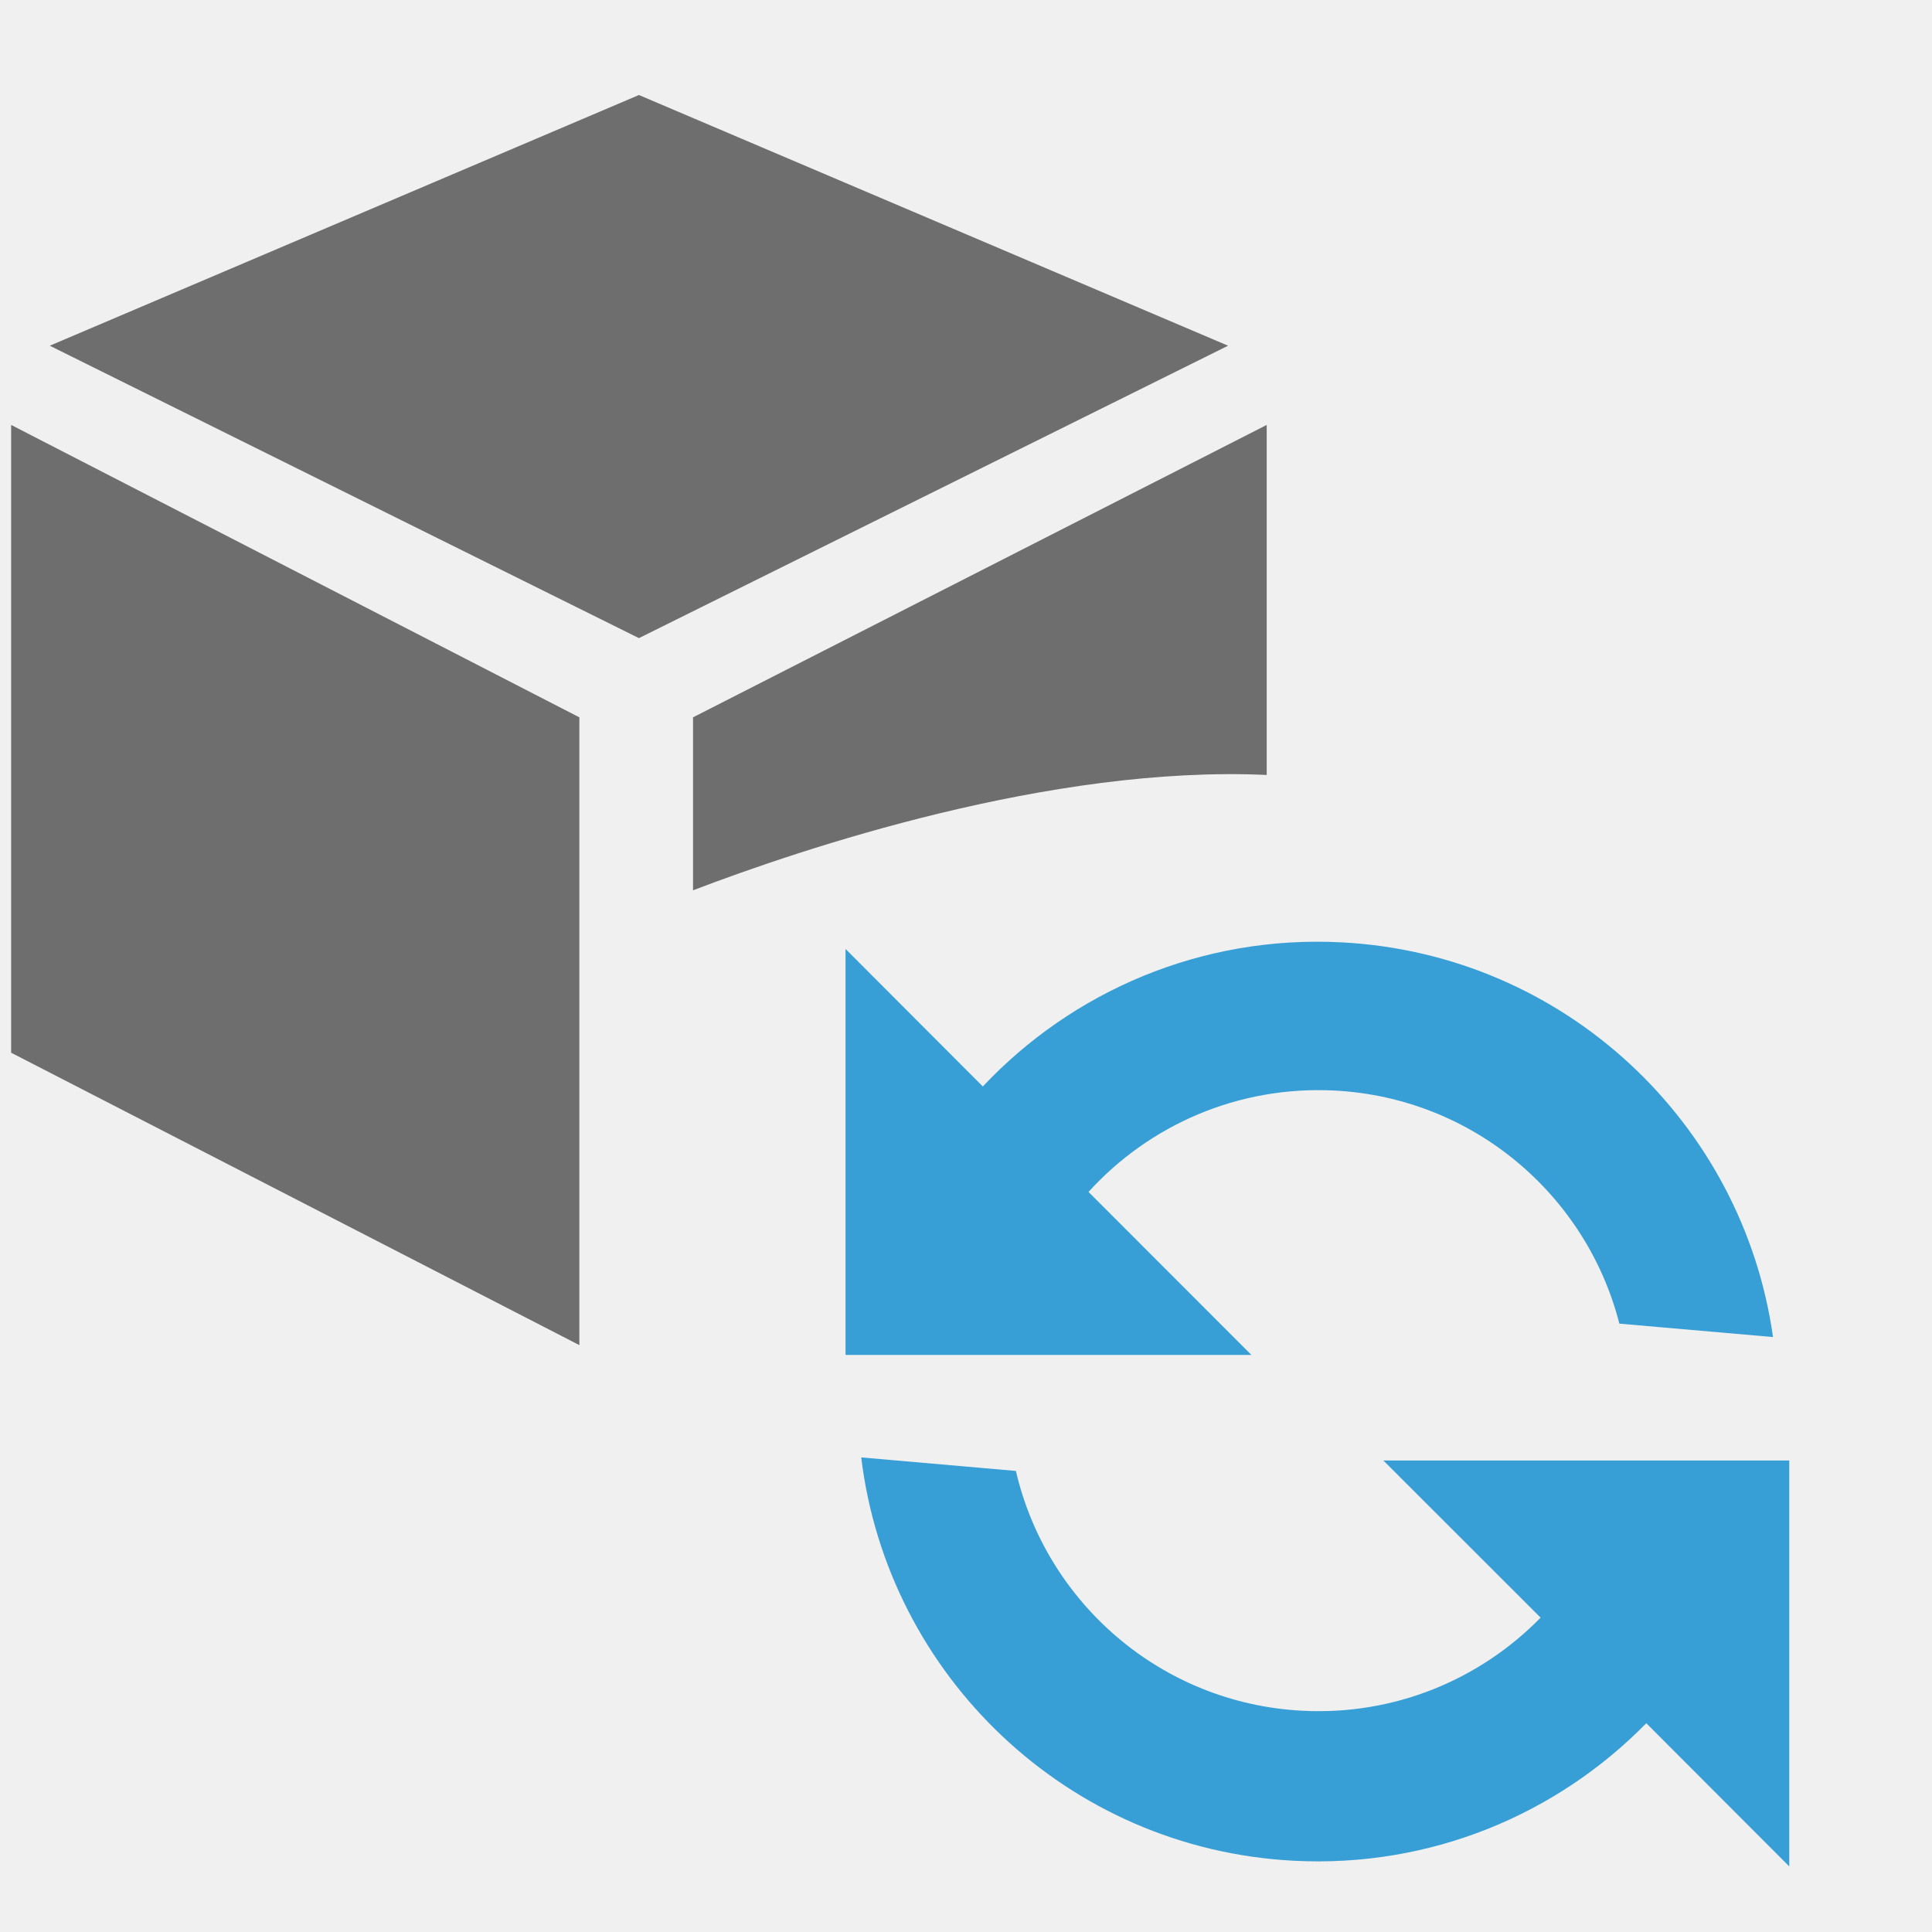
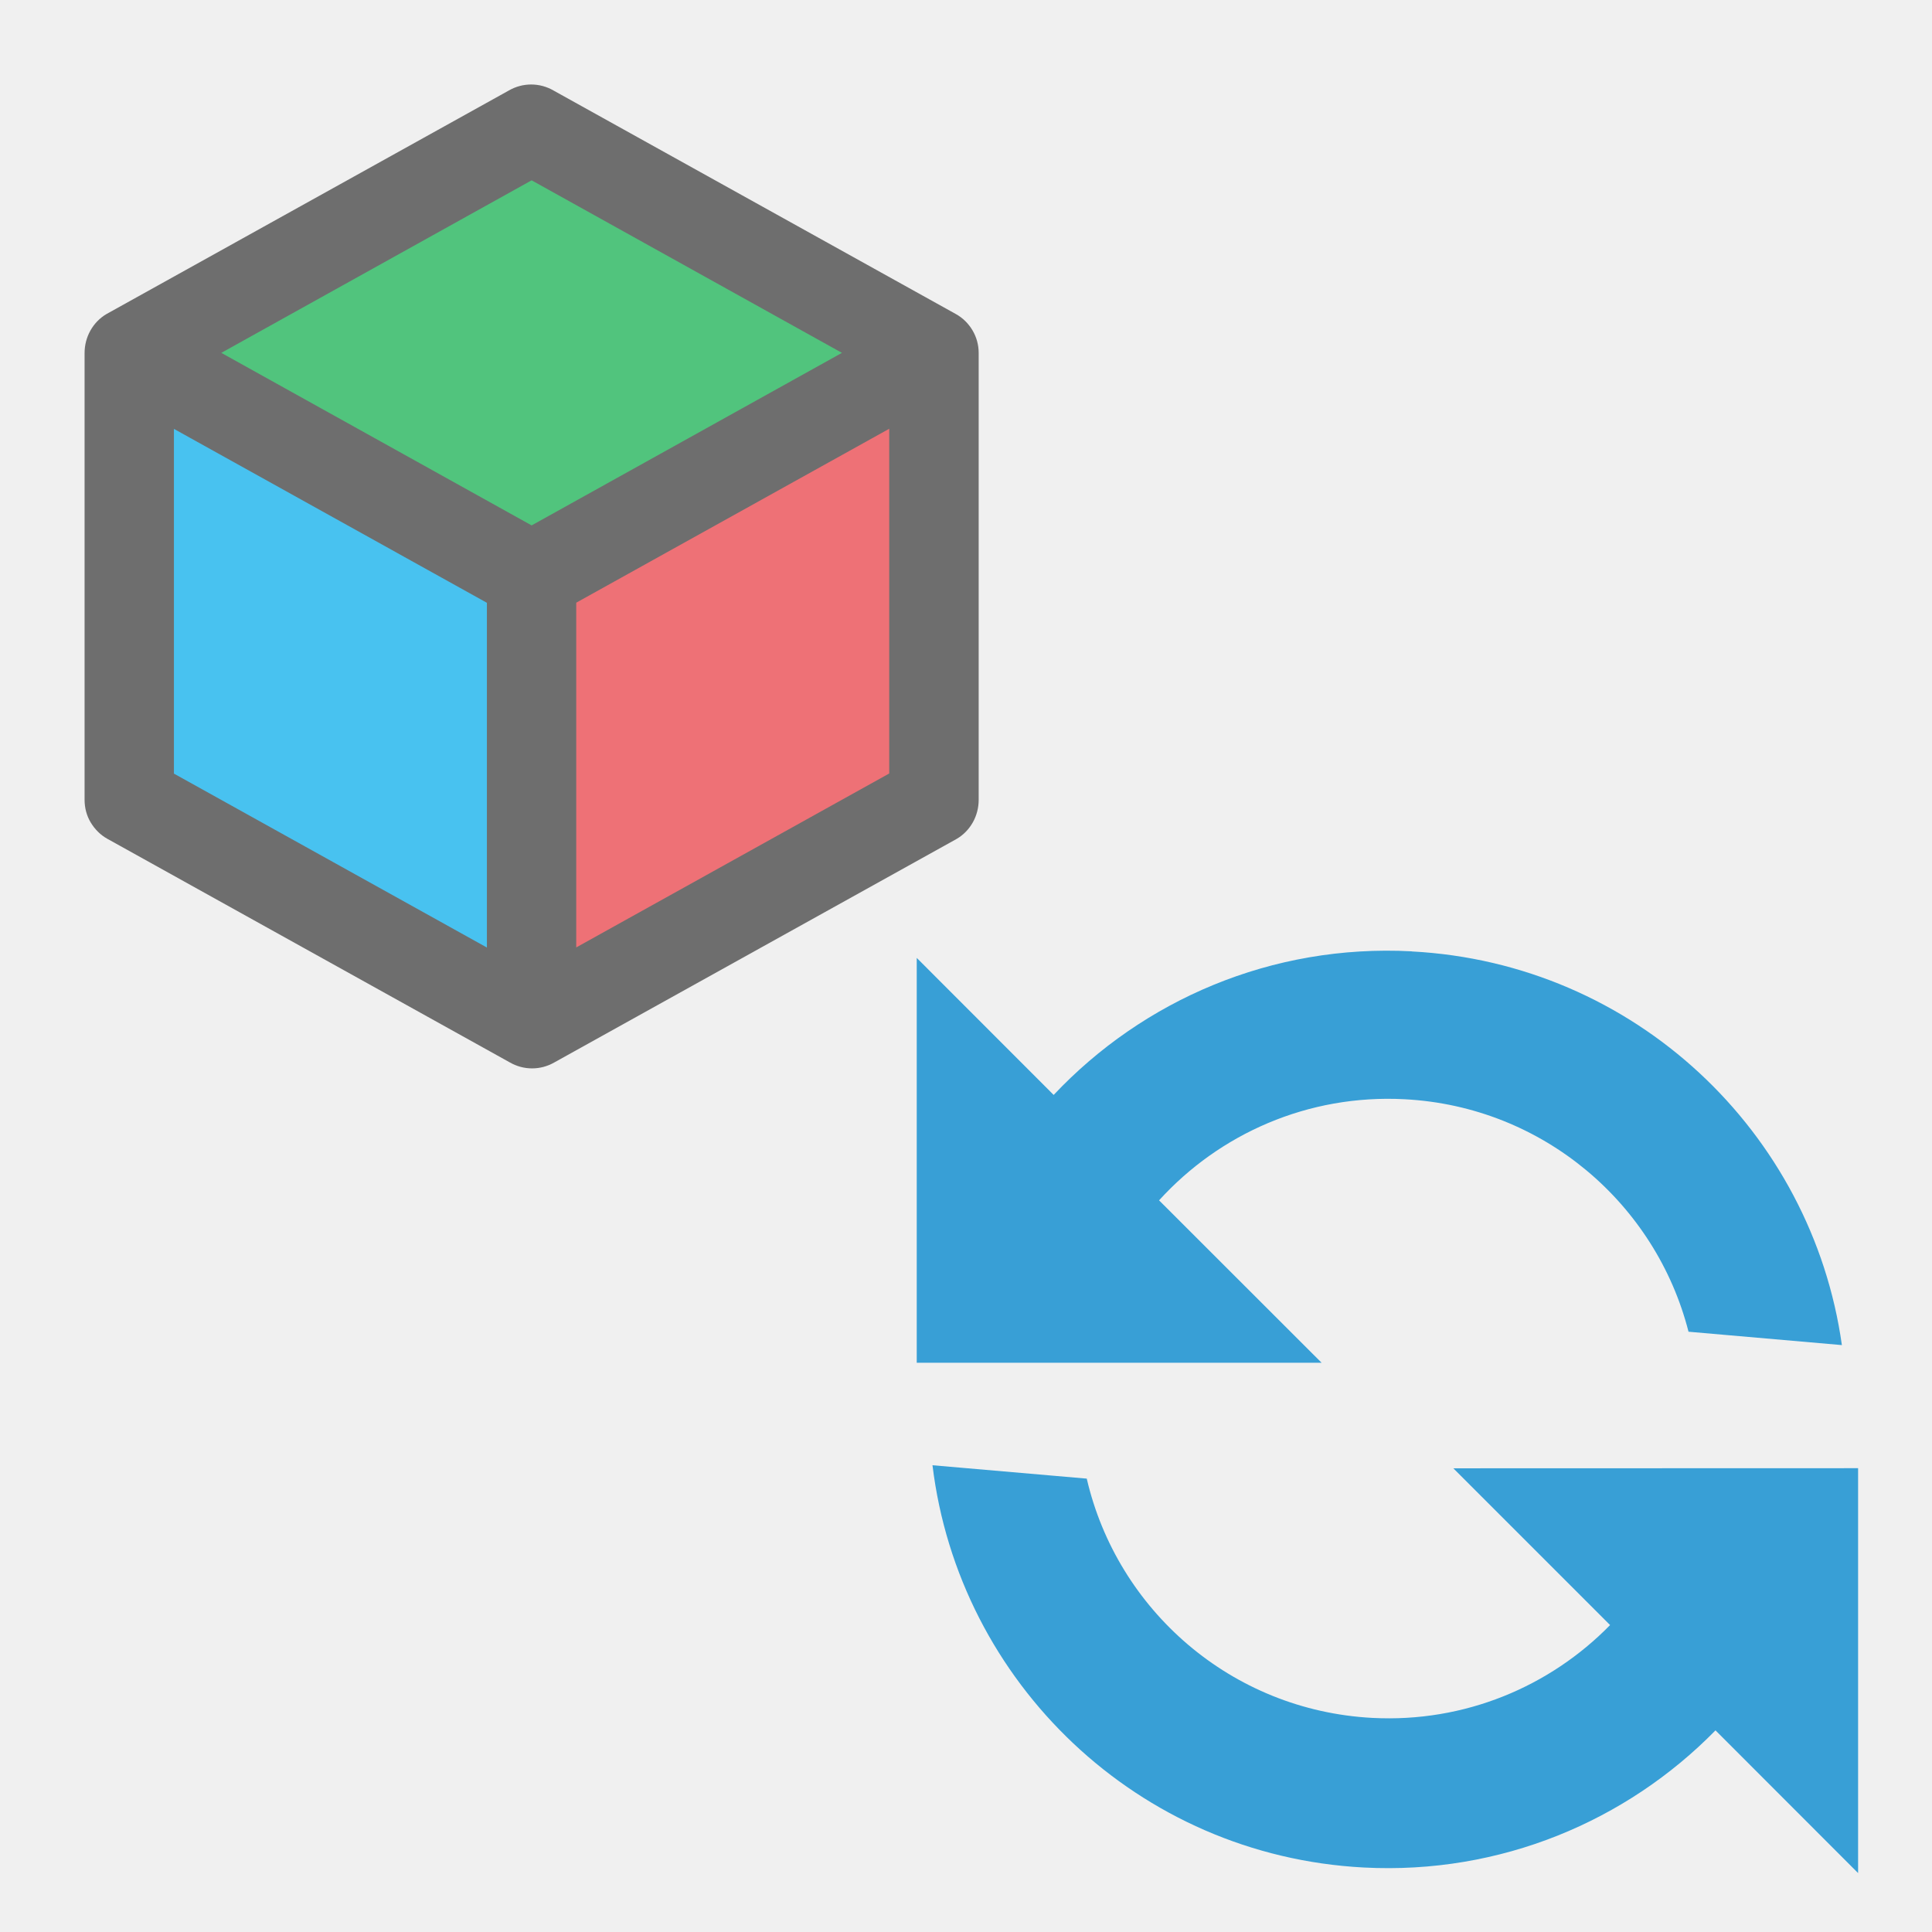
- <svg xmlns="http://www.w3.org/2000/svg" width="17" height="17" viewBox="0 0 17 17" fill="none">
-   <g clip-path="url(#clip0_202_9)">
-     <path fill-rule="evenodd" clip-rule="evenodd" d="M11.146 3.739L6.098 6.312V7.834C7.061 7.466 9.247 6.732 11.146 6.819V3.739Z" fill="#6E6E6E" />
-     <path fill-rule="evenodd" clip-rule="evenodd" d="M5.098 6.312L0.098 3.739V9.263L5.098 11.836V6.312Z" fill="#6E6E6E" />
-     <path fill-rule="evenodd" clip-rule="evenodd" d="M10.806 3.042L5.622 0.836L0.438 3.042L5.622 5.615L10.806 3.042Z" fill="#6E6E6E" />
-     <path fill-rule="evenodd" clip-rule="evenodd" d="M15.744 12.851V16.423L14.486 15.163C13.701 15.964 12.59 16.436 11.383 16.373C9.39 16.269 7.81 14.739 7.578 12.824L8.939 12.943C9.207 14.099 10.213 14.988 11.458 15.053C12.274 15.096 13.026 14.776 13.556 14.234L12.172 12.851H15.744ZM11.806 8.292C13.773 8.395 15.337 9.886 15.601 11.765L14.249 11.647C13.961 10.52 12.967 9.66 11.744 9.596C10.892 9.552 10.11 9.902 9.578 10.488L11.011 11.922H7.44V8.35L8.648 9.56C9.435 8.724 10.57 8.227 11.806 8.292Z" fill="#389FD6" />
-   </g>
+ <svg xmlns="http://www.w3.org/2000/svg" width="16" height="16" fill="none" version="1.1" viewBox="0 0 16 16">
+   <path transform="matrix(.9387 0 0 .9387 .085231 .18673)" d="m16.302 12.754v3.572l-1.258-1.259c-0.784 0.8-1.896 1.273-3.103 1.21-1.993-0.104-3.573-1.634-3.805-3.549l1.361 0.118c0.268 1.157 1.274 2.045 2.519 2.111 0.816 0.043 1.568-0.277 2.098-0.819l-1.383-1.383zm-3.938-4.559c1.966 0.103 3.531 1.593 3.795 3.473l-1.353-0.118c-0.288-1.127-1.281-1.987-2.505-2.051-0.852-0.045-1.634 0.306-2.166 0.892l1.434 1.433h-3.572v-3.572l1.208 1.209c0.787-0.835 1.922-1.332 3.158-1.267z" clip-path="url(#clipPath3393)" clip-rule="evenodd" fill="#389fd6" fill-rule="evenodd" />
  <defs>
-     <clipPath id="clip0_202_9">
-       <rect width="16" height="16" fill="white" transform="translate(0.0983124 0.835678)" />
+     <clipPath id="clipPath3393">
+       <rect x=".656" y=".739" width="16" height="16" fill="#fff" />
    </clipPath>
  </defs>
+   <g transform="matrix(.95963 0 0 .95963 -6.8355 -6.3286)">
+     <g transform="matrix(.77162 0 0 .77162 5.5381 5.3967)">
+       <rect transform="matrix(.87227 -.48902 .017392 .99985 0 0)" x="9.191" y="12.792" width="5.077" height="4.705" fill="#ed1c24" opacity=".6" stroke-width="1.179" style="paint-order:stroke fill markers" />
+       <rect transform="matrix(.022323 -.99975 .8739 .4861 0 0)" x="-8.403" y="4.204" width="4.777" height="4.868" fill="#00aeef" opacity=".7" stroke-width="1.163" style="paint-order:stroke fill markers" />
+       <rect transform="matrix(.85165 .52411 -.86093 .50873 0 0)" x="7.204" y="-2.042" width="5.15" height="4.705" fill="#0db14b" opacity=".7" stroke-width="1.187" style="paint-order:stroke fill markers" />
+     </g>
+     <path d="m15.372 9.305-3.472-1.929c-0.059-0.034-0.125-0.052-0.193-0.052-0.068 0-0.134 0.018-0.193 0.052l-3.472 1.929c-0.058 0.034-0.106 0.084-0.139 0.143-0.033 0.059-0.05 0.126-0.05 0.193v3.858c1.157e-4 0.068 0.018 0.136 0.053 0.194s0.084 0.108 0.144 0.141l3.472 1.929c0.059 0.034 0.125 0.052 0.193 0.052 0.068 0 0.134-0.018 0.193-0.052l3.472-1.929c0.058-0.034 0.106-0.084 0.139-0.143 0.033-0.059 0.05-0.126 0.05-0.193v-3.858c-1.58e-4 -0.068-0.018-0.135-0.053-0.194-0.035-0.059-0.084-0.108-0.144-0.141zm-3.661-1.154 2.678 1.489-2.678 1.489-2.678-1.489zm-3.087 2.145 2.701 1.501v2.975l-2.701-1.501zm3.472 4.475v-2.975l2.701-1.501v2.975z" fill="#6e6e6e" stroke-width=".772" />
+   </g>
</svg>
